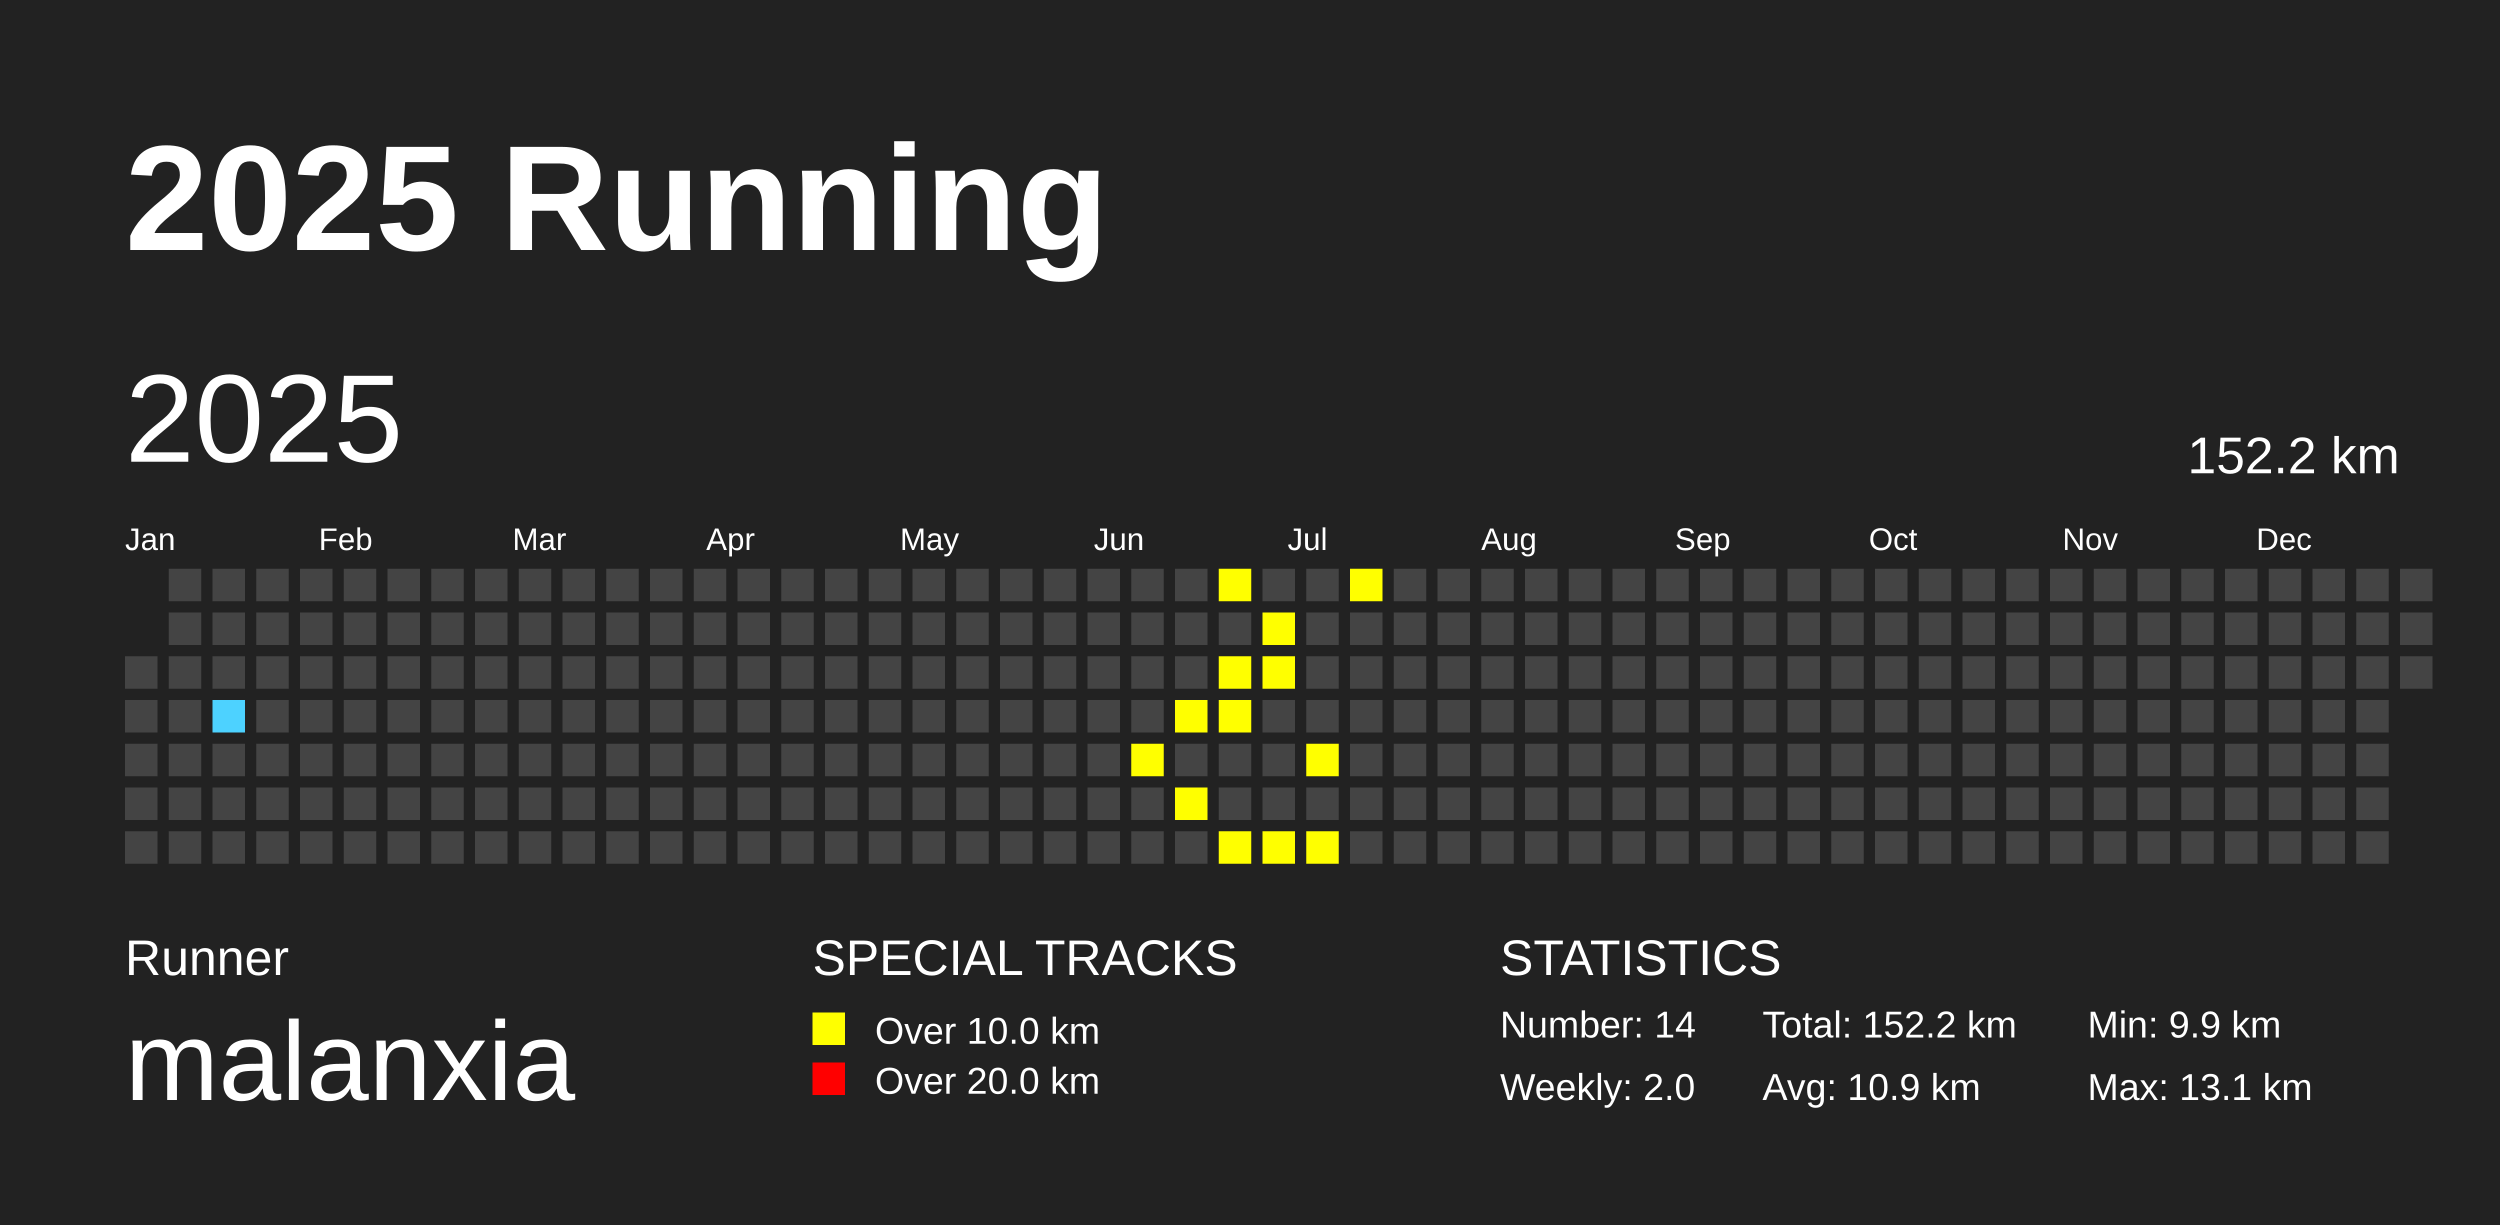
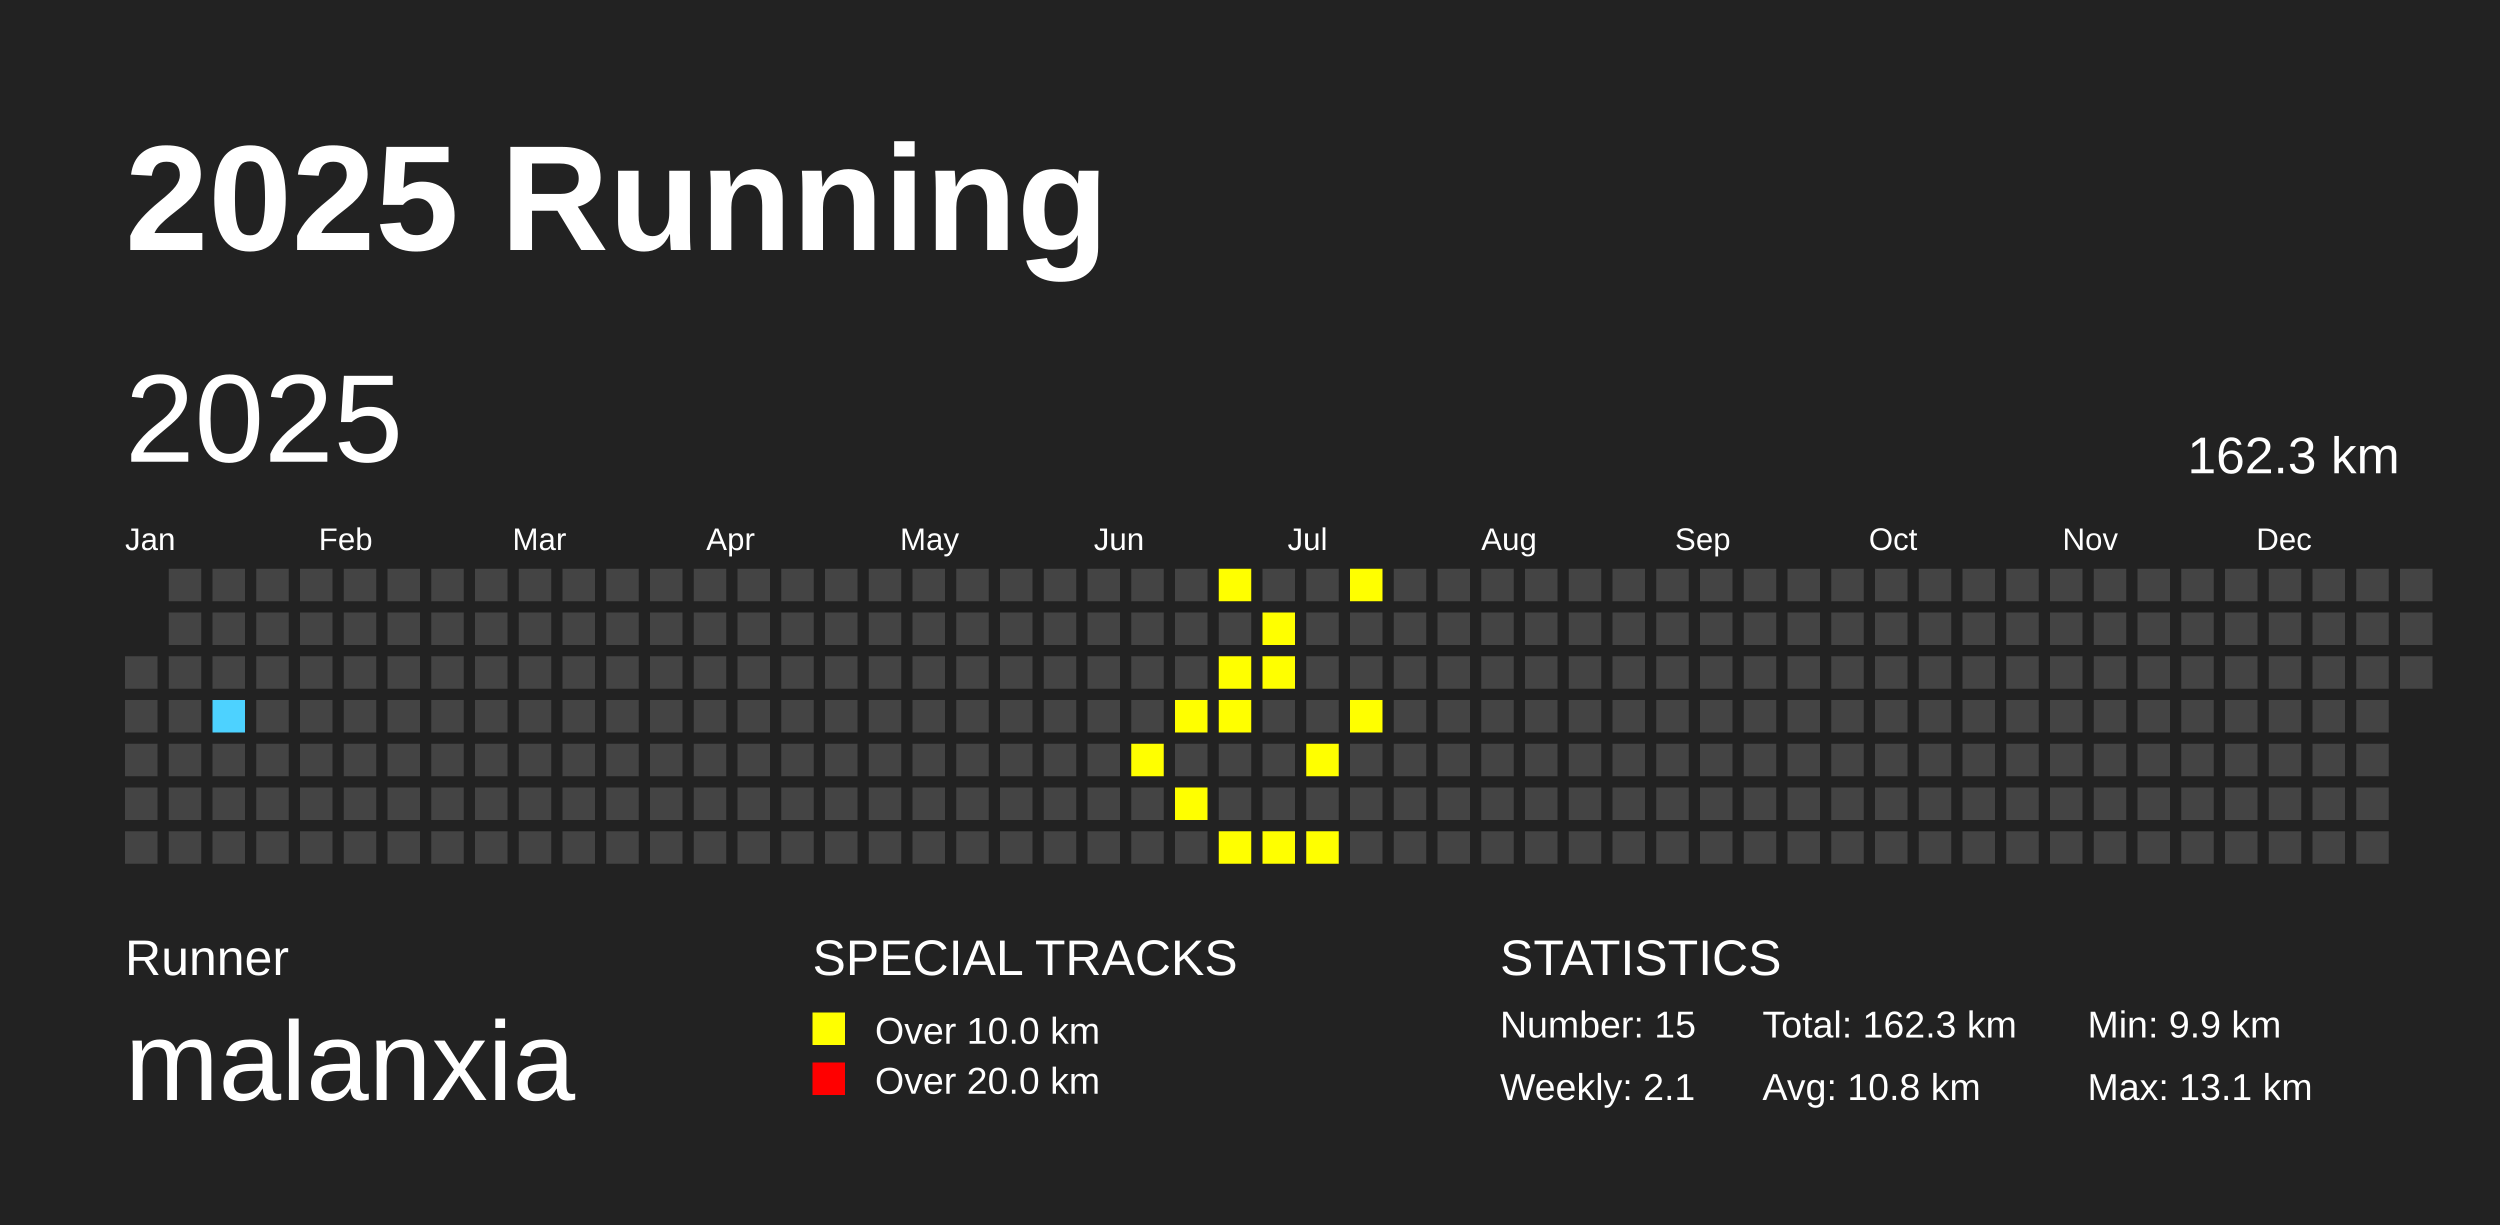
<svg xmlns="http://www.w3.org/2000/svg" baseProfile="full" height="98mm" version="1.1" viewBox="0,0,200,98" width="200mm">
  <defs />
  <rect fill="#222222" height="98" width="200" x="0" y="0" />
  <text fill="#FFFFFF" style="font-size:12px; font-family:Arial; font-weight:bold;" x="10" y="20">2025 Running</text>
  <text fill="#FFFFFF" style="font-size:4px; font-family:Arial" x="10" y="78">Runner</text>
  <text fill="#FFFFFF" style="font-size:9px; font-family:Arial" x="10" y="88">malanxia</text>
  <text fill="#FFFFFF" style="font-size:4px; font-family:Arial" x="65" y="78">SPECIAL TRACKS</text>
  <rect fill="yellow" height="2.6" width="2.6" x="65" y="81" />
  <text fill="#FFFFFF" style="font-size:3px; font-family:Arial" x="70" y="83.5">Over 10.0 km</text>
  <rect fill="red" height="2.6" width="2.6" x="65" y="85" />
  <text fill="#FFFFFF" style="font-size:3px; font-family:Arial" x="70" y="87.5">Over 20.0 km</text>
  <text fill="#FFFFFF" style="font-size:4px; font-family:Arial" x="120" y="78">STATISTICS</text>
-   <text fill="#FFFFFF" style="font-size:3px; font-family:Arial" x="120" y="83">Number: 14</text>
-   <text fill="#FFFFFF" style="font-size:3px; font-family:Arial" x="120" y="88">Weekly: 2.0</text>
-   <text fill="#FFFFFF" style="font-size:3px; font-family:Arial" x="141" y="83">Total: 152.2 km</text>
-   <text fill="#FFFFFF" style="font-size:3px; font-family:Arial" x="141" y="88">Avg: 10.9 km</text>
+   <text fill="#FFFFFF" style="font-size:3px; font-family:Arial" x="120" y="83">Number: 15</text>
+   <text fill="#FFFFFF" style="font-size:3px; font-family:Arial" x="120" y="88">Weekly: 2.1</text>
+   <text fill="#FFFFFF" style="font-size:3px; font-family:Arial" x="141" y="83">Total: 162.3 km</text>
+   <text fill="#FFFFFF" style="font-size:3px; font-family:Arial" x="141" y="88">Avg: 10.8 km</text>
  <text fill="#FFFFFF" style="font-size:3px; font-family:Arial" x="167" y="83">Min: 9.9 km</text>
  <text fill="#FFFFFF" style="font-size:3px; font-family:Arial" x="167" y="88">Max: 13.1 km</text>
  <text dominant-baseline="hanging" fill="#FFFFFF" style="font-size:10.0px; font-family:Arial;" x="10" y="30">2025</text>
-   <text dominant-baseline="hanging" fill="#FFFFFF" style="font-size:4.125px; font-family:Arial;" x="175" y="35">152.2 km</text>
+   <text dominant-baseline="hanging" fill="#FFFFFF" style="font-size:4.125px; font-family:Arial;" x="175" y="35">162.3 km</text>
  <text fill="#FFFFFF" style="font-size:2.5px; font-family:Arial" x="10.0" y="44">Jan</text>
  <text fill="#FFFFFF" style="font-size:2.5px; font-family:Arial" x="25.5" y="44">Feb</text>
  <text fill="#FFFFFF" style="font-size:2.5px; font-family:Arial" x="41.0" y="44">Mar</text>
  <text fill="#FFFFFF" style="font-size:2.5px; font-family:Arial" x="56.5" y="44">Apr</text>
  <text fill="#FFFFFF" style="font-size:2.5px; font-family:Arial" x="72.0" y="44">May</text>
  <text fill="#FFFFFF" style="font-size:2.5px; font-family:Arial" x="87.5" y="44">Jun</text>
  <text fill="#FFFFFF" style="font-size:2.5px; font-family:Arial" x="103.0" y="44">Jul</text>
  <text fill="#FFFFFF" style="font-size:2.5px; font-family:Arial" x="118.5" y="44">Aug</text>
  <text fill="#FFFFFF" style="font-size:2.5px; font-family:Arial" x="134.0" y="44">Sep</text>
  <text fill="#FFFFFF" style="font-size:2.5px; font-family:Arial" x="149.5" y="44">Oct</text>
  <text fill="#FFFFFF" style="font-size:2.5px; font-family:Arial" x="165.0" y="44">Nov</text>
  <text fill="#FFFFFF" style="font-size:2.5px; font-family:Arial" x="180.5" y="44">Dec</text>
  <rect fill="#444444" height="2.6" width="2.6" x="10.0" y="52.5" />
  <rect fill="#444444" height="2.6" width="2.6" x="10.0" y="56.0" />
  <rect fill="#444444" height="2.6" width="2.6" x="10.0" y="59.5" />
  <rect fill="#444444" height="2.6" width="2.6" x="10.0" y="63.0" />
  <rect fill="#444444" height="2.6" width="2.6" x="10.0" y="66.5" />
  <rect fill="#444444" height="2.6" width="2.6" x="13.5" y="45.5" />
  <rect fill="#444444" height="2.6" width="2.6" x="13.5" y="49.0" />
  <rect fill="#444444" height="2.6" width="2.6" x="13.5" y="52.5" />
  <rect fill="#444444" height="2.6" width="2.6" x="13.5" y="56.0" />
  <rect fill="#444444" height="2.6" width="2.6" x="13.5" y="59.5" />
  <rect fill="#444444" height="2.6" width="2.6" x="13.5" y="63.0" />
  <rect fill="#444444" height="2.6" width="2.6" x="13.5" y="66.5" />
  <rect fill="#444444" height="2.6" width="2.6" x="17.0" y="45.5" />
  <rect fill="#444444" height="2.6" width="2.6" x="17.0" y="49.0" />
  <rect fill="#444444" height="2.6" width="2.6" x="17.0" y="52.5" />
  <rect fill="#4DD2FF" height="2.6" width="2.6" x="17.0" y="56.0" />
  <rect fill="#444444" height="2.6" width="2.6" x="17.0" y="59.5" />
  <rect fill="#444444" height="2.6" width="2.6" x="17.0" y="63.0" />
  <rect fill="#444444" height="2.6" width="2.6" x="17.0" y="66.5" />
  <rect fill="#444444" height="2.6" width="2.6" x="20.5" y="45.5" />
  <rect fill="#444444" height="2.6" width="2.6" x="20.5" y="49.0" />
  <rect fill="#444444" height="2.6" width="2.6" x="20.5" y="52.5" />
  <rect fill="#444444" height="2.6" width="2.6" x="20.5" y="56.0" />
  <rect fill="#444444" height="2.6" width="2.6" x="20.5" y="59.5" />
  <rect fill="#444444" height="2.6" width="2.6" x="20.5" y="63.0" />
  <rect fill="#444444" height="2.6" width="2.6" x="20.5" y="66.5" />
  <rect fill="#444444" height="2.6" width="2.6" x="24.0" y="45.5" />
  <rect fill="#444444" height="2.6" width="2.6" x="24.0" y="49.0" />
  <rect fill="#444444" height="2.6" width="2.6" x="24.0" y="52.5" />
  <rect fill="#444444" height="2.6" width="2.6" x="24.0" y="56.0" />
  <rect fill="#444444" height="2.6" width="2.6" x="24.0" y="59.5" />
  <rect fill="#444444" height="2.6" width="2.6" x="24.0" y="63.0" />
  <rect fill="#444444" height="2.6" width="2.6" x="24.0" y="66.5" />
  <rect fill="#444444" height="2.6" width="2.6" x="27.5" y="45.5" />
  <rect fill="#444444" height="2.6" width="2.6" x="27.5" y="49.0" />
  <rect fill="#444444" height="2.6" width="2.6" x="27.5" y="52.5" />
  <rect fill="#444444" height="2.6" width="2.6" x="27.5" y="56.0" />
  <rect fill="#444444" height="2.6" width="2.6" x="27.5" y="59.5" />
  <rect fill="#444444" height="2.6" width="2.6" x="27.5" y="63.0" />
  <rect fill="#444444" height="2.6" width="2.6" x="27.5" y="66.5" />
  <rect fill="#444444" height="2.6" width="2.6" x="31.0" y="45.5" />
  <rect fill="#444444" height="2.6" width="2.6" x="31.0" y="49.0" />
  <rect fill="#444444" height="2.6" width="2.6" x="31.0" y="52.5" />
  <rect fill="#444444" height="2.6" width="2.6" x="31.0" y="56.0" />
  <rect fill="#444444" height="2.6" width="2.6" x="31.0" y="59.5" />
  <rect fill="#444444" height="2.6" width="2.6" x="31.0" y="63.0" />
  <rect fill="#444444" height="2.6" width="2.6" x="31.0" y="66.5" />
  <rect fill="#444444" height="2.6" width="2.6" x="34.5" y="45.5" />
  <rect fill="#444444" height="2.6" width="2.6" x="34.5" y="49.0" />
  <rect fill="#444444" height="2.6" width="2.6" x="34.5" y="52.5" />
  <rect fill="#444444" height="2.6" width="2.6" x="34.5" y="56.0" />
  <rect fill="#444444" height="2.6" width="2.6" x="34.5" y="59.5" />
  <rect fill="#444444" height="2.6" width="2.6" x="34.5" y="63.0" />
  <rect fill="#444444" height="2.6" width="2.6" x="34.5" y="66.5" />
  <rect fill="#444444" height="2.6" width="2.6" x="38.0" y="45.5" />
  <rect fill="#444444" height="2.6" width="2.6" x="38.0" y="49.0" />
  <rect fill="#444444" height="2.6" width="2.6" x="38.0" y="52.5" />
  <rect fill="#444444" height="2.6" width="2.6" x="38.0" y="56.0" />
  <rect fill="#444444" height="2.6" width="2.6" x="38.0" y="59.5" />
  <rect fill="#444444" height="2.6" width="2.6" x="38.0" y="63.0" />
  <rect fill="#444444" height="2.6" width="2.6" x="38.0" y="66.5" />
  <rect fill="#444444" height="2.6" width="2.6" x="41.5" y="45.5" />
  <rect fill="#444444" height="2.6" width="2.6" x="41.5" y="49.0" />
  <rect fill="#444444" height="2.6" width="2.6" x="41.5" y="52.5" />
  <rect fill="#444444" height="2.6" width="2.6" x="41.5" y="56.0" />
  <rect fill="#444444" height="2.6" width="2.6" x="41.5" y="59.5" />
  <rect fill="#444444" height="2.6" width="2.6" x="41.5" y="63.0" />
  <rect fill="#444444" height="2.6" width="2.6" x="41.5" y="66.5" />
  <rect fill="#444444" height="2.6" width="2.6" x="45.0" y="45.5" />
  <rect fill="#444444" height="2.6" width="2.6" x="45.0" y="49.0" />
  <rect fill="#444444" height="2.6" width="2.6" x="45.0" y="52.5" />
  <rect fill="#444444" height="2.6" width="2.6" x="45.0" y="56.0" />
  <rect fill="#444444" height="2.6" width="2.6" x="45.0" y="59.5" />
  <rect fill="#444444" height="2.6" width="2.6" x="45.0" y="63.0" />
  <rect fill="#444444" height="2.6" width="2.6" x="45.0" y="66.5" />
  <rect fill="#444444" height="2.6" width="2.6" x="48.5" y="45.5" />
  <rect fill="#444444" height="2.6" width="2.6" x="48.5" y="49.0" />
  <rect fill="#444444" height="2.6" width="2.6" x="48.5" y="52.5" />
  <rect fill="#444444" height="2.6" width="2.6" x="48.5" y="56.0" />
  <rect fill="#444444" height="2.6" width="2.6" x="48.5" y="59.5" />
  <rect fill="#444444" height="2.6" width="2.6" x="48.5" y="63.0" />
  <rect fill="#444444" height="2.6" width="2.6" x="48.5" y="66.5" />
  <rect fill="#444444" height="2.6" width="2.6" x="52.0" y="45.5" />
  <rect fill="#444444" height="2.6" width="2.6" x="52.0" y="49.0" />
  <rect fill="#444444" height="2.6" width="2.6" x="52.0" y="52.5" />
  <rect fill="#444444" height="2.6" width="2.6" x="52.0" y="56.0" />
  <rect fill="#444444" height="2.6" width="2.6" x="52.0" y="59.5" />
  <rect fill="#444444" height="2.6" width="2.6" x="52.0" y="63.0" />
  <rect fill="#444444" height="2.6" width="2.6" x="52.0" y="66.5" />
  <rect fill="#444444" height="2.6" width="2.6" x="55.5" y="45.5" />
  <rect fill="#444444" height="2.6" width="2.6" x="55.5" y="49.0" />
  <rect fill="#444444" height="2.6" width="2.6" x="55.5" y="52.5" />
  <rect fill="#444444" height="2.6" width="2.6" x="55.5" y="56.0" />
  <rect fill="#444444" height="2.6" width="2.6" x="55.5" y="59.5" />
  <rect fill="#444444" height="2.6" width="2.6" x="55.5" y="63.0" />
  <rect fill="#444444" height="2.6" width="2.6" x="55.5" y="66.5" />
  <rect fill="#444444" height="2.6" width="2.6" x="59.0" y="45.5" />
  <rect fill="#444444" height="2.6" width="2.6" x="59.0" y="49.0" />
  <rect fill="#444444" height="2.6" width="2.6" x="59.0" y="52.5" />
  <rect fill="#444444" height="2.6" width="2.6" x="59.0" y="56.0" />
  <rect fill="#444444" height="2.6" width="2.6" x="59.0" y="59.5" />
  <rect fill="#444444" height="2.6" width="2.6" x="59.0" y="63.0" />
  <rect fill="#444444" height="2.6" width="2.6" x="59.0" y="66.5" />
  <rect fill="#444444" height="2.6" width="2.6" x="62.5" y="45.5" />
  <rect fill="#444444" height="2.6" width="2.6" x="62.5" y="49.0" />
  <rect fill="#444444" height="2.6" width="2.6" x="62.5" y="52.5" />
  <rect fill="#444444" height="2.6" width="2.6" x="62.5" y="56.0" />
  <rect fill="#444444" height="2.6" width="2.6" x="62.5" y="59.5" />
  <rect fill="#444444" height="2.6" width="2.6" x="62.5" y="63.0" />
  <rect fill="#444444" height="2.6" width="2.6" x="62.5" y="66.5" />
  <rect fill="#444444" height="2.6" width="2.6" x="66.0" y="45.5" />
  <rect fill="#444444" height="2.6" width="2.6" x="66.0" y="49.0" />
  <rect fill="#444444" height="2.6" width="2.6" x="66.0" y="52.5" />
  <rect fill="#444444" height="2.6" width="2.6" x="66.0" y="56.0" />
  <rect fill="#444444" height="2.6" width="2.6" x="66.0" y="59.5" />
  <rect fill="#444444" height="2.6" width="2.6" x="66.0" y="63.0" />
  <rect fill="#444444" height="2.6" width="2.6" x="66.0" y="66.5" />
  <rect fill="#444444" height="2.6" width="2.6" x="69.5" y="45.5" />
  <rect fill="#444444" height="2.6" width="2.6" x="69.5" y="49.0" />
  <rect fill="#444444" height="2.6" width="2.6" x="69.5" y="52.5" />
  <rect fill="#444444" height="2.6" width="2.6" x="69.5" y="56.0" />
  <rect fill="#444444" height="2.6" width="2.6" x="69.5" y="59.5" />
  <rect fill="#444444" height="2.6" width="2.6" x="69.5" y="63.0" />
  <rect fill="#444444" height="2.6" width="2.6" x="69.5" y="66.5" />
  <rect fill="#444444" height="2.6" width="2.6" x="73.0" y="45.5" />
  <rect fill="#444444" height="2.6" width="2.6" x="73.0" y="49.0" />
  <rect fill="#444444" height="2.6" width="2.6" x="73.0" y="52.5" />
  <rect fill="#444444" height="2.6" width="2.6" x="73.0" y="56.0" />
  <rect fill="#444444" height="2.6" width="2.6" x="73.0" y="59.5" />
  <rect fill="#444444" height="2.6" width="2.6" x="73.0" y="63.0" />
  <rect fill="#444444" height="2.6" width="2.6" x="73.0" y="66.5" />
  <rect fill="#444444" height="2.6" width="2.6" x="76.5" y="45.5" />
  <rect fill="#444444" height="2.6" width="2.6" x="76.5" y="49.0" />
  <rect fill="#444444" height="2.6" width="2.6" x="76.5" y="52.5" />
  <rect fill="#444444" height="2.6" width="2.6" x="76.5" y="56.0" />
  <rect fill="#444444" height="2.6" width="2.6" x="76.5" y="59.5" />
  <rect fill="#444444" height="2.6" width="2.6" x="76.5" y="63.0" />
  <rect fill="#444444" height="2.6" width="2.6" x="76.5" y="66.5" />
  <rect fill="#444444" height="2.6" width="2.6" x="80.0" y="45.5" />
  <rect fill="#444444" height="2.6" width="2.6" x="80.0" y="49.0" />
  <rect fill="#444444" height="2.6" width="2.6" x="80.0" y="52.5" />
  <rect fill="#444444" height="2.6" width="2.6" x="80.0" y="56.0" />
  <rect fill="#444444" height="2.6" width="2.6" x="80.0" y="59.5" />
  <rect fill="#444444" height="2.6" width="2.6" x="80.0" y="63.0" />
  <rect fill="#444444" height="2.6" width="2.6" x="80.0" y="66.5" />
  <rect fill="#444444" height="2.6" width="2.6" x="83.5" y="45.5" />
  <rect fill="#444444" height="2.6" width="2.6" x="83.5" y="49.0" />
  <rect fill="#444444" height="2.6" width="2.6" x="83.5" y="52.5" />
  <rect fill="#444444" height="2.6" width="2.6" x="83.5" y="56.0" />
  <rect fill="#444444" height="2.6" width="2.6" x="83.5" y="59.5" />
  <rect fill="#444444" height="2.6" width="2.6" x="83.5" y="63.0" />
  <rect fill="#444444" height="2.6" width="2.6" x="83.5" y="66.5" />
  <rect fill="#444444" height="2.6" width="2.6" x="87.0" y="45.5" />
  <rect fill="#444444" height="2.6" width="2.6" x="87.0" y="49.0" />
  <rect fill="#444444" height="2.6" width="2.6" x="87.0" y="52.5" />
  <rect fill="#444444" height="2.6" width="2.6" x="87.0" y="56.0" />
  <rect fill="#444444" height="2.6" width="2.6" x="87.0" y="59.5" />
  <rect fill="#444444" height="2.6" width="2.6" x="87.0" y="63.0" />
  <rect fill="#444444" height="2.6" width="2.6" x="87.0" y="66.5" />
  <rect fill="#444444" height="2.6" width="2.6" x="90.5" y="45.5" />
  <rect fill="#444444" height="2.6" width="2.6" x="90.5" y="49.0" />
  <rect fill="#444444" height="2.6" width="2.6" x="90.5" y="52.5" />
  <rect fill="#444444" height="2.6" width="2.6" x="90.5" y="56.0" />
  <rect fill="yellow" height="2.6" width="2.6" x="90.5" y="59.5" />
  <rect fill="#444444" height="2.6" width="2.6" x="90.5" y="63.0" />
  <rect fill="#444444" height="2.6" width="2.6" x="90.5" y="66.5" />
  <rect fill="#444444" height="2.6" width="2.6" x="94.0" y="45.5" />
  <rect fill="#444444" height="2.6" width="2.6" x="94.0" y="49.0" />
  <rect fill="#444444" height="2.6" width="2.6" x="94.0" y="52.5" />
  <rect fill="yellow" height="2.6" width="2.6" x="94.0" y="56.0" />
  <rect fill="#444444" height="2.6" width="2.6" x="94.0" y="59.5" />
  <rect fill="yellow" height="2.6" width="2.6" x="94.0" y="63.0" />
  <rect fill="#444444" height="2.6" width="2.6" x="94.0" y="66.5" />
  <rect fill="yellow" height="2.6" width="2.6" x="97.5" y="45.5" />
  <rect fill="#444444" height="2.6" width="2.6" x="97.5" y="49.0" />
  <rect fill="yellow" height="2.6" width="2.6" x="97.5" y="52.5" />
  <rect fill="yellow" height="2.6" width="2.6" x="97.5" y="56.0" />
  <rect fill="#444444" height="2.6" width="2.6" x="97.5" y="59.5" />
  <rect fill="#444444" height="2.6" width="2.6" x="97.5" y="63.0" />
  <rect fill="yellow" height="2.6" width="2.6" x="97.5" y="66.5" />
  <rect fill="#444444" height="2.6" width="2.6" x="101.0" y="45.5" />
  <rect fill="yellow" height="2.6" width="2.6" x="101.0" y="49.0" />
  <rect fill="yellow" height="2.6" width="2.6" x="101.0" y="52.5" />
  <rect fill="#444444" height="2.6" width="2.6" x="101.0" y="56.0" />
  <rect fill="#444444" height="2.6" width="2.6" x="101.0" y="59.5" />
  <rect fill="#444444" height="2.6" width="2.6" x="101.0" y="63.0" />
  <rect fill="yellow" height="2.6" width="2.6" x="101.0" y="66.5" />
  <rect fill="#444444" height="2.6" width="2.6" x="104.5" y="45.5" />
  <rect fill="#444444" height="2.6" width="2.6" x="104.5" y="49.0" />
  <rect fill="#444444" height="2.6" width="2.6" x="104.5" y="52.5" />
  <rect fill="#444444" height="2.6" width="2.6" x="104.5" y="56.0" />
  <rect fill="yellow" height="2.6" width="2.6" x="104.5" y="59.5" />
  <rect fill="#444444" height="2.6" width="2.6" x="104.5" y="63.0" />
  <rect fill="yellow" height="2.6" width="2.6" x="104.5" y="66.5" />
  <rect fill="yellow" height="2.6" width="2.6" x="108.0" y="45.5" />
  <rect fill="#444444" height="2.6" width="2.6" x="108.0" y="49.0" />
  <rect fill="#444444" height="2.6" width="2.6" x="108.0" y="52.5" />
-   <rect fill="#444444" height="2.6" width="2.6" x="108.0" y="56.0" />
+   <rect fill="yellow" height="2.6" width="2.6" x="108.0" y="56.0" />
  <rect fill="#444444" height="2.6" width="2.6" x="108.0" y="59.5" />
  <rect fill="#444444" height="2.6" width="2.6" x="108.0" y="63.0" />
  <rect fill="#444444" height="2.6" width="2.6" x="108.0" y="66.5" />
  <rect fill="#444444" height="2.6" width="2.6" x="111.5" y="45.5" />
  <rect fill="#444444" height="2.6" width="2.6" x="111.5" y="49.0" />
  <rect fill="#444444" height="2.6" width="2.6" x="111.5" y="52.5" />
  <rect fill="#444444" height="2.6" width="2.6" x="111.5" y="56.0" />
  <rect fill="#444444" height="2.6" width="2.6" x="111.5" y="59.5" />
  <rect fill="#444444" height="2.6" width="2.6" x="111.5" y="63.0" />
  <rect fill="#444444" height="2.6" width="2.6" x="111.5" y="66.5" />
  <rect fill="#444444" height="2.6" width="2.6" x="115.0" y="45.5" />
  <rect fill="#444444" height="2.6" width="2.6" x="115.0" y="49.0" />
  <rect fill="#444444" height="2.6" width="2.6" x="115.0" y="52.5" />
  <rect fill="#444444" height="2.6" width="2.6" x="115.0" y="56.0" />
  <rect fill="#444444" height="2.6" width="2.6" x="115.0" y="59.5" />
  <rect fill="#444444" height="2.6" width="2.6" x="115.0" y="63.0" />
  <rect fill="#444444" height="2.6" width="2.6" x="115.0" y="66.5" />
  <rect fill="#444444" height="2.6" width="2.6" x="118.5" y="45.5" />
  <rect fill="#444444" height="2.6" width="2.6" x="118.5" y="49.0" />
  <rect fill="#444444" height="2.6" width="2.6" x="118.5" y="52.5" />
  <rect fill="#444444" height="2.6" width="2.6" x="118.5" y="56.0" />
  <rect fill="#444444" height="2.6" width="2.6" x="118.5" y="59.5" />
  <rect fill="#444444" height="2.6" width="2.6" x="118.5" y="63.0" />
  <rect fill="#444444" height="2.6" width="2.6" x="118.5" y="66.5" />
  <rect fill="#444444" height="2.6" width="2.6" x="122.0" y="45.5" />
  <rect fill="#444444" height="2.6" width="2.6" x="122.0" y="49.0" />
  <rect fill="#444444" height="2.6" width="2.6" x="122.0" y="52.5" />
  <rect fill="#444444" height="2.6" width="2.6" x="122.0" y="56.0" />
  <rect fill="#444444" height="2.6" width="2.6" x="122.0" y="59.5" />
  <rect fill="#444444" height="2.6" width="2.6" x="122.0" y="63.0" />
  <rect fill="#444444" height="2.6" width="2.6" x="122.0" y="66.5" />
  <rect fill="#444444" height="2.6" width="2.6" x="125.5" y="45.5" />
  <rect fill="#444444" height="2.6" width="2.6" x="125.5" y="49.0" />
  <rect fill="#444444" height="2.6" width="2.6" x="125.5" y="52.5" />
  <rect fill="#444444" height="2.6" width="2.6" x="125.5" y="56.0" />
  <rect fill="#444444" height="2.6" width="2.6" x="125.5" y="59.5" />
  <rect fill="#444444" height="2.6" width="2.6" x="125.5" y="63.0" />
  <rect fill="#444444" height="2.6" width="2.6" x="125.5" y="66.5" />
  <rect fill="#444444" height="2.6" width="2.6" x="129.0" y="45.5" />
  <rect fill="#444444" height="2.6" width="2.6" x="129.0" y="49.0" />
  <rect fill="#444444" height="2.6" width="2.6" x="129.0" y="52.5" />
  <rect fill="#444444" height="2.6" width="2.6" x="129.0" y="56.0" />
  <rect fill="#444444" height="2.6" width="2.6" x="129.0" y="59.5" />
  <rect fill="#444444" height="2.6" width="2.6" x="129.0" y="63.0" />
  <rect fill="#444444" height="2.6" width="2.6" x="129.0" y="66.5" />
  <rect fill="#444444" height="2.6" width="2.6" x="132.5" y="45.5" />
  <rect fill="#444444" height="2.6" width="2.6" x="132.5" y="49.0" />
  <rect fill="#444444" height="2.6" width="2.6" x="132.5" y="52.5" />
  <rect fill="#444444" height="2.6" width="2.6" x="132.5" y="56.0" />
  <rect fill="#444444" height="2.6" width="2.6" x="132.5" y="59.5" />
  <rect fill="#444444" height="2.6" width="2.6" x="132.5" y="63.0" />
  <rect fill="#444444" height="2.6" width="2.6" x="132.5" y="66.5" />
  <rect fill="#444444" height="2.6" width="2.6" x="136.0" y="45.5" />
  <rect fill="#444444" height="2.6" width="2.6" x="136.0" y="49.0" />
  <rect fill="#444444" height="2.6" width="2.6" x="136.0" y="52.5" />
  <rect fill="#444444" height="2.6" width="2.6" x="136.0" y="56.0" />
  <rect fill="#444444" height="2.6" width="2.6" x="136.0" y="59.5" />
  <rect fill="#444444" height="2.6" width="2.6" x="136.0" y="63.0" />
  <rect fill="#444444" height="2.6" width="2.6" x="136.0" y="66.5" />
  <rect fill="#444444" height="2.6" width="2.6" x="139.5" y="45.5" />
  <rect fill="#444444" height="2.6" width="2.6" x="139.5" y="49.0" />
  <rect fill="#444444" height="2.6" width="2.6" x="139.5" y="52.5" />
  <rect fill="#444444" height="2.6" width="2.6" x="139.5" y="56.0" />
  <rect fill="#444444" height="2.6" width="2.6" x="139.5" y="59.5" />
  <rect fill="#444444" height="2.6" width="2.6" x="139.5" y="63.0" />
  <rect fill="#444444" height="2.6" width="2.6" x="139.5" y="66.5" />
  <rect fill="#444444" height="2.6" width="2.6" x="143.0" y="45.5" />
  <rect fill="#444444" height="2.6" width="2.6" x="143.0" y="49.0" />
  <rect fill="#444444" height="2.6" width="2.6" x="143.0" y="52.5" />
  <rect fill="#444444" height="2.6" width="2.6" x="143.0" y="56.0" />
  <rect fill="#444444" height="2.6" width="2.6" x="143.0" y="59.5" />
  <rect fill="#444444" height="2.6" width="2.6" x="143.0" y="63.0" />
  <rect fill="#444444" height="2.6" width="2.6" x="143.0" y="66.5" />
  <rect fill="#444444" height="2.6" width="2.6" x="146.5" y="45.5" />
  <rect fill="#444444" height="2.6" width="2.6" x="146.5" y="49.0" />
  <rect fill="#444444" height="2.6" width="2.6" x="146.5" y="52.5" />
  <rect fill="#444444" height="2.6" width="2.6" x="146.5" y="56.0" />
  <rect fill="#444444" height="2.6" width="2.6" x="146.5" y="59.5" />
  <rect fill="#444444" height="2.6" width="2.6" x="146.5" y="63.0" />
  <rect fill="#444444" height="2.6" width="2.6" x="146.5" y="66.5" />
  <rect fill="#444444" height="2.6" width="2.6" x="150.0" y="45.5" />
  <rect fill="#444444" height="2.6" width="2.6" x="150.0" y="49.0" />
  <rect fill="#444444" height="2.6" width="2.6" x="150.0" y="52.5" />
  <rect fill="#444444" height="2.6" width="2.6" x="150.0" y="56.0" />
  <rect fill="#444444" height="2.6" width="2.6" x="150.0" y="59.5" />
  <rect fill="#444444" height="2.6" width="2.6" x="150.0" y="63.0" />
  <rect fill="#444444" height="2.6" width="2.6" x="150.0" y="66.5" />
  <rect fill="#444444" height="2.6" width="2.6" x="153.5" y="45.5" />
  <rect fill="#444444" height="2.6" width="2.6" x="153.5" y="49.0" />
  <rect fill="#444444" height="2.6" width="2.6" x="153.5" y="52.5" />
  <rect fill="#444444" height="2.6" width="2.6" x="153.5" y="56.0" />
  <rect fill="#444444" height="2.6" width="2.6" x="153.5" y="59.5" />
  <rect fill="#444444" height="2.6" width="2.6" x="153.5" y="63.0" />
  <rect fill="#444444" height="2.6" width="2.6" x="153.5" y="66.5" />
  <rect fill="#444444" height="2.6" width="2.6" x="157.0" y="45.5" />
  <rect fill="#444444" height="2.6" width="2.6" x="157.0" y="49.0" />
  <rect fill="#444444" height="2.6" width="2.6" x="157.0" y="52.5" />
  <rect fill="#444444" height="2.6" width="2.6" x="157.0" y="56.0" />
  <rect fill="#444444" height="2.6" width="2.6" x="157.0" y="59.5" />
  <rect fill="#444444" height="2.6" width="2.6" x="157.0" y="63.0" />
  <rect fill="#444444" height="2.6" width="2.6" x="157.0" y="66.5" />
  <rect fill="#444444" height="2.6" width="2.6" x="160.5" y="45.5" />
  <rect fill="#444444" height="2.6" width="2.6" x="160.5" y="49.0" />
  <rect fill="#444444" height="2.6" width="2.6" x="160.5" y="52.5" />
  <rect fill="#444444" height="2.6" width="2.6" x="160.5" y="56.0" />
  <rect fill="#444444" height="2.6" width="2.6" x="160.5" y="59.5" />
  <rect fill="#444444" height="2.6" width="2.6" x="160.5" y="63.0" />
  <rect fill="#444444" height="2.6" width="2.6" x="160.5" y="66.5" />
  <rect fill="#444444" height="2.6" width="2.6" x="164.0" y="45.5" />
  <rect fill="#444444" height="2.6" width="2.6" x="164.0" y="49.0" />
  <rect fill="#444444" height="2.6" width="2.6" x="164.0" y="52.5" />
  <rect fill="#444444" height="2.6" width="2.6" x="164.0" y="56.0" />
  <rect fill="#444444" height="2.6" width="2.6" x="164.0" y="59.5" />
  <rect fill="#444444" height="2.6" width="2.6" x="164.0" y="63.0" />
  <rect fill="#444444" height="2.6" width="2.6" x="164.0" y="66.5" />
  <rect fill="#444444" height="2.6" width="2.6" x="167.5" y="45.5" />
  <rect fill="#444444" height="2.6" width="2.6" x="167.5" y="49.0" />
  <rect fill="#444444" height="2.6" width="2.6" x="167.5" y="52.5" />
  <rect fill="#444444" height="2.6" width="2.6" x="167.5" y="56.0" />
  <rect fill="#444444" height="2.6" width="2.6" x="167.5" y="59.5" />
  <rect fill="#444444" height="2.6" width="2.6" x="167.5" y="63.0" />
  <rect fill="#444444" height="2.6" width="2.6" x="167.5" y="66.5" />
  <rect fill="#444444" height="2.6" width="2.6" x="171.0" y="45.5" />
  <rect fill="#444444" height="2.6" width="2.6" x="171.0" y="49.0" />
  <rect fill="#444444" height="2.6" width="2.6" x="171.0" y="52.5" />
  <rect fill="#444444" height="2.6" width="2.6" x="171.0" y="56.0" />
  <rect fill="#444444" height="2.6" width="2.6" x="171.0" y="59.5" />
  <rect fill="#444444" height="2.6" width="2.6" x="171.0" y="63.0" />
  <rect fill="#444444" height="2.6" width="2.6" x="171.0" y="66.5" />
  <rect fill="#444444" height="2.6" width="2.6" x="174.5" y="45.5" />
  <rect fill="#444444" height="2.6" width="2.6" x="174.5" y="49.0" />
  <rect fill="#444444" height="2.6" width="2.6" x="174.5" y="52.5" />
  <rect fill="#444444" height="2.6" width="2.6" x="174.5" y="56.0" />
  <rect fill="#444444" height="2.6" width="2.6" x="174.5" y="59.5" />
  <rect fill="#444444" height="2.6" width="2.6" x="174.5" y="63.0" />
  <rect fill="#444444" height="2.6" width="2.6" x="174.5" y="66.5" />
  <rect fill="#444444" height="2.6" width="2.6" x="178.0" y="45.5" />
  <rect fill="#444444" height="2.6" width="2.6" x="178.0" y="49.0" />
  <rect fill="#444444" height="2.6" width="2.6" x="178.0" y="52.5" />
  <rect fill="#444444" height="2.6" width="2.6" x="178.0" y="56.0" />
  <rect fill="#444444" height="2.6" width="2.6" x="178.0" y="59.5" />
  <rect fill="#444444" height="2.6" width="2.6" x="178.0" y="63.0" />
  <rect fill="#444444" height="2.6" width="2.6" x="178.0" y="66.5" />
  <rect fill="#444444" height="2.6" width="2.6" x="181.5" y="45.5" />
  <rect fill="#444444" height="2.6" width="2.6" x="181.5" y="49.0" />
  <rect fill="#444444" height="2.6" width="2.6" x="181.5" y="52.5" />
  <rect fill="#444444" height="2.6" width="2.6" x="181.5" y="56.0" />
  <rect fill="#444444" height="2.6" width="2.6" x="181.5" y="59.5" />
  <rect fill="#444444" height="2.6" width="2.6" x="181.5" y="63.0" />
  <rect fill="#444444" height="2.6" width="2.6" x="181.5" y="66.5" />
  <rect fill="#444444" height="2.6" width="2.6" x="185.0" y="45.5" />
  <rect fill="#444444" height="2.6" width="2.6" x="185.0" y="49.0" />
  <rect fill="#444444" height="2.6" width="2.6" x="185.0" y="52.5" />
  <rect fill="#444444" height="2.6" width="2.6" x="185.0" y="56.0" />
  <rect fill="#444444" height="2.6" width="2.6" x="185.0" y="59.5" />
  <rect fill="#444444" height="2.6" width="2.6" x="185.0" y="63.0" />
  <rect fill="#444444" height="2.6" width="2.6" x="185.0" y="66.5" />
  <rect fill="#444444" height="2.6" width="2.6" x="188.5" y="45.5" />
  <rect fill="#444444" height="2.6" width="2.6" x="188.5" y="49.0" />
  <rect fill="#444444" height="2.6" width="2.6" x="188.5" y="52.5" />
  <rect fill="#444444" height="2.6" width="2.6" x="188.5" y="56.0" />
  <rect fill="#444444" height="2.6" width="2.6" x="188.5" y="59.5" />
  <rect fill="#444444" height="2.6" width="2.6" x="188.5" y="63.0" />
  <rect fill="#444444" height="2.6" width="2.6" x="188.5" y="66.5" />
  <rect fill="#444444" height="2.6" width="2.6" x="192.0" y="45.5" />
  <rect fill="#444444" height="2.6" width="2.6" x="192.0" y="49.0" />
  <rect fill="#444444" height="2.6" width="2.6" x="192.0" y="52.5" />
</svg>
